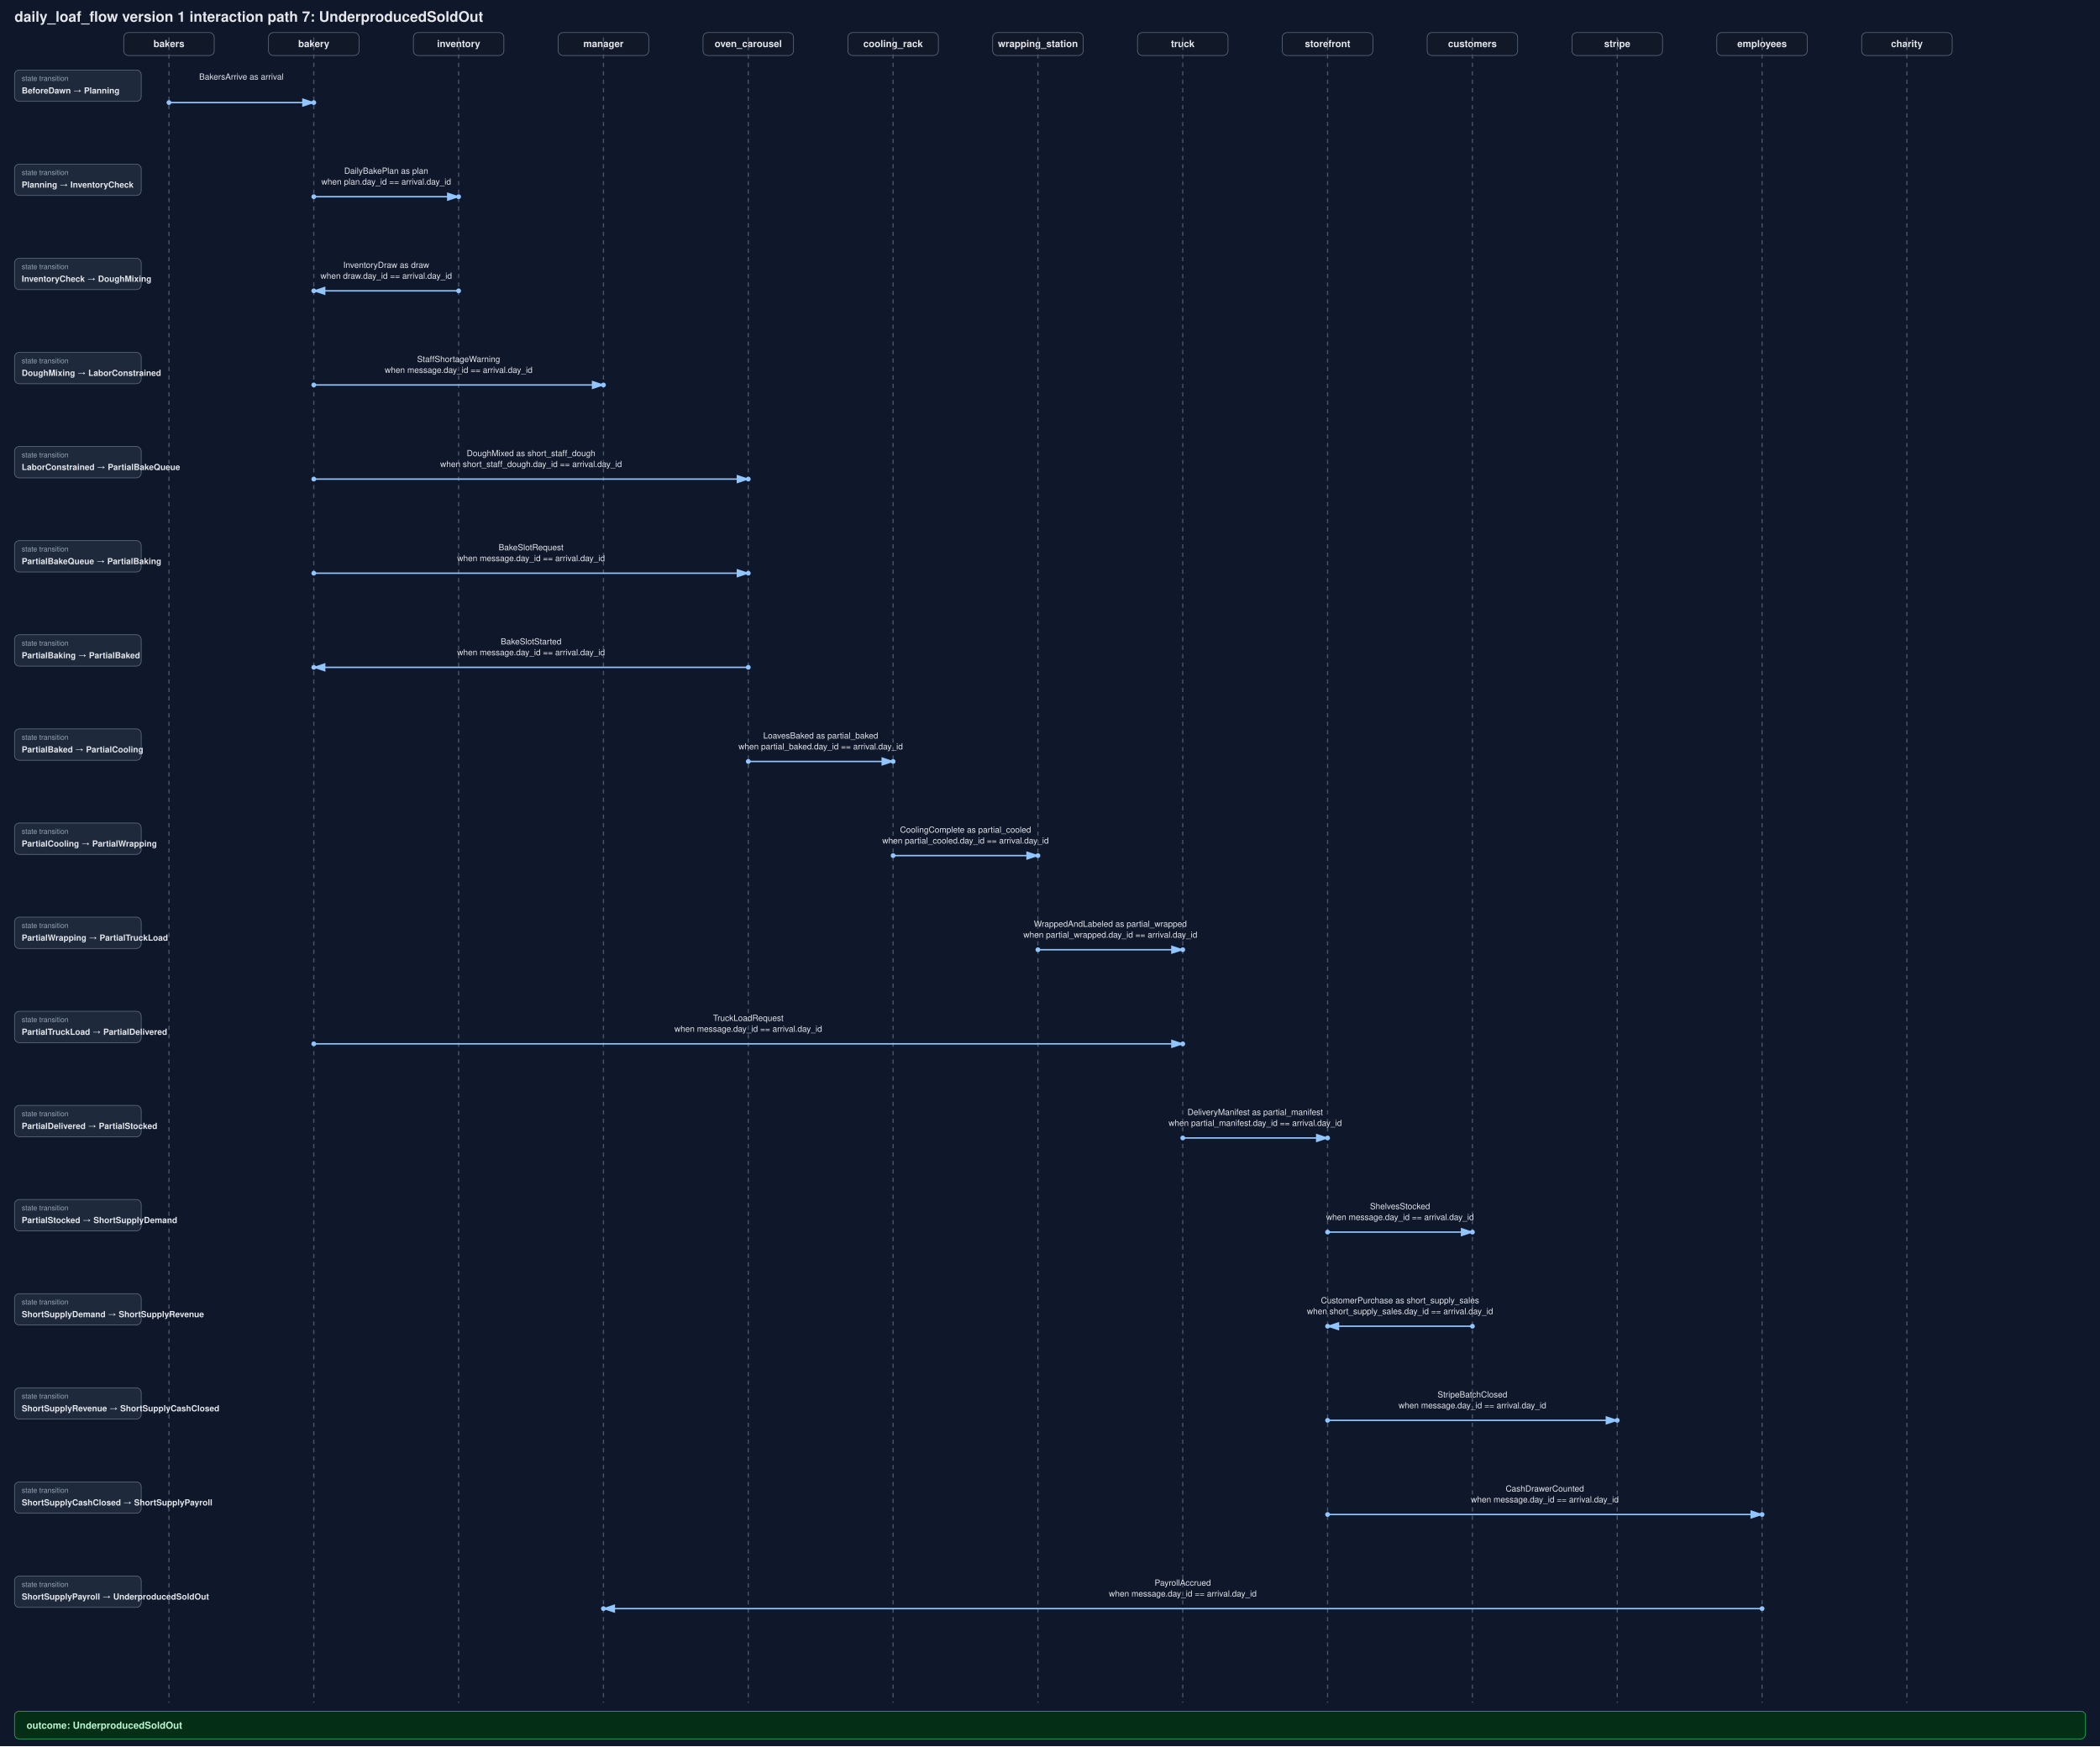
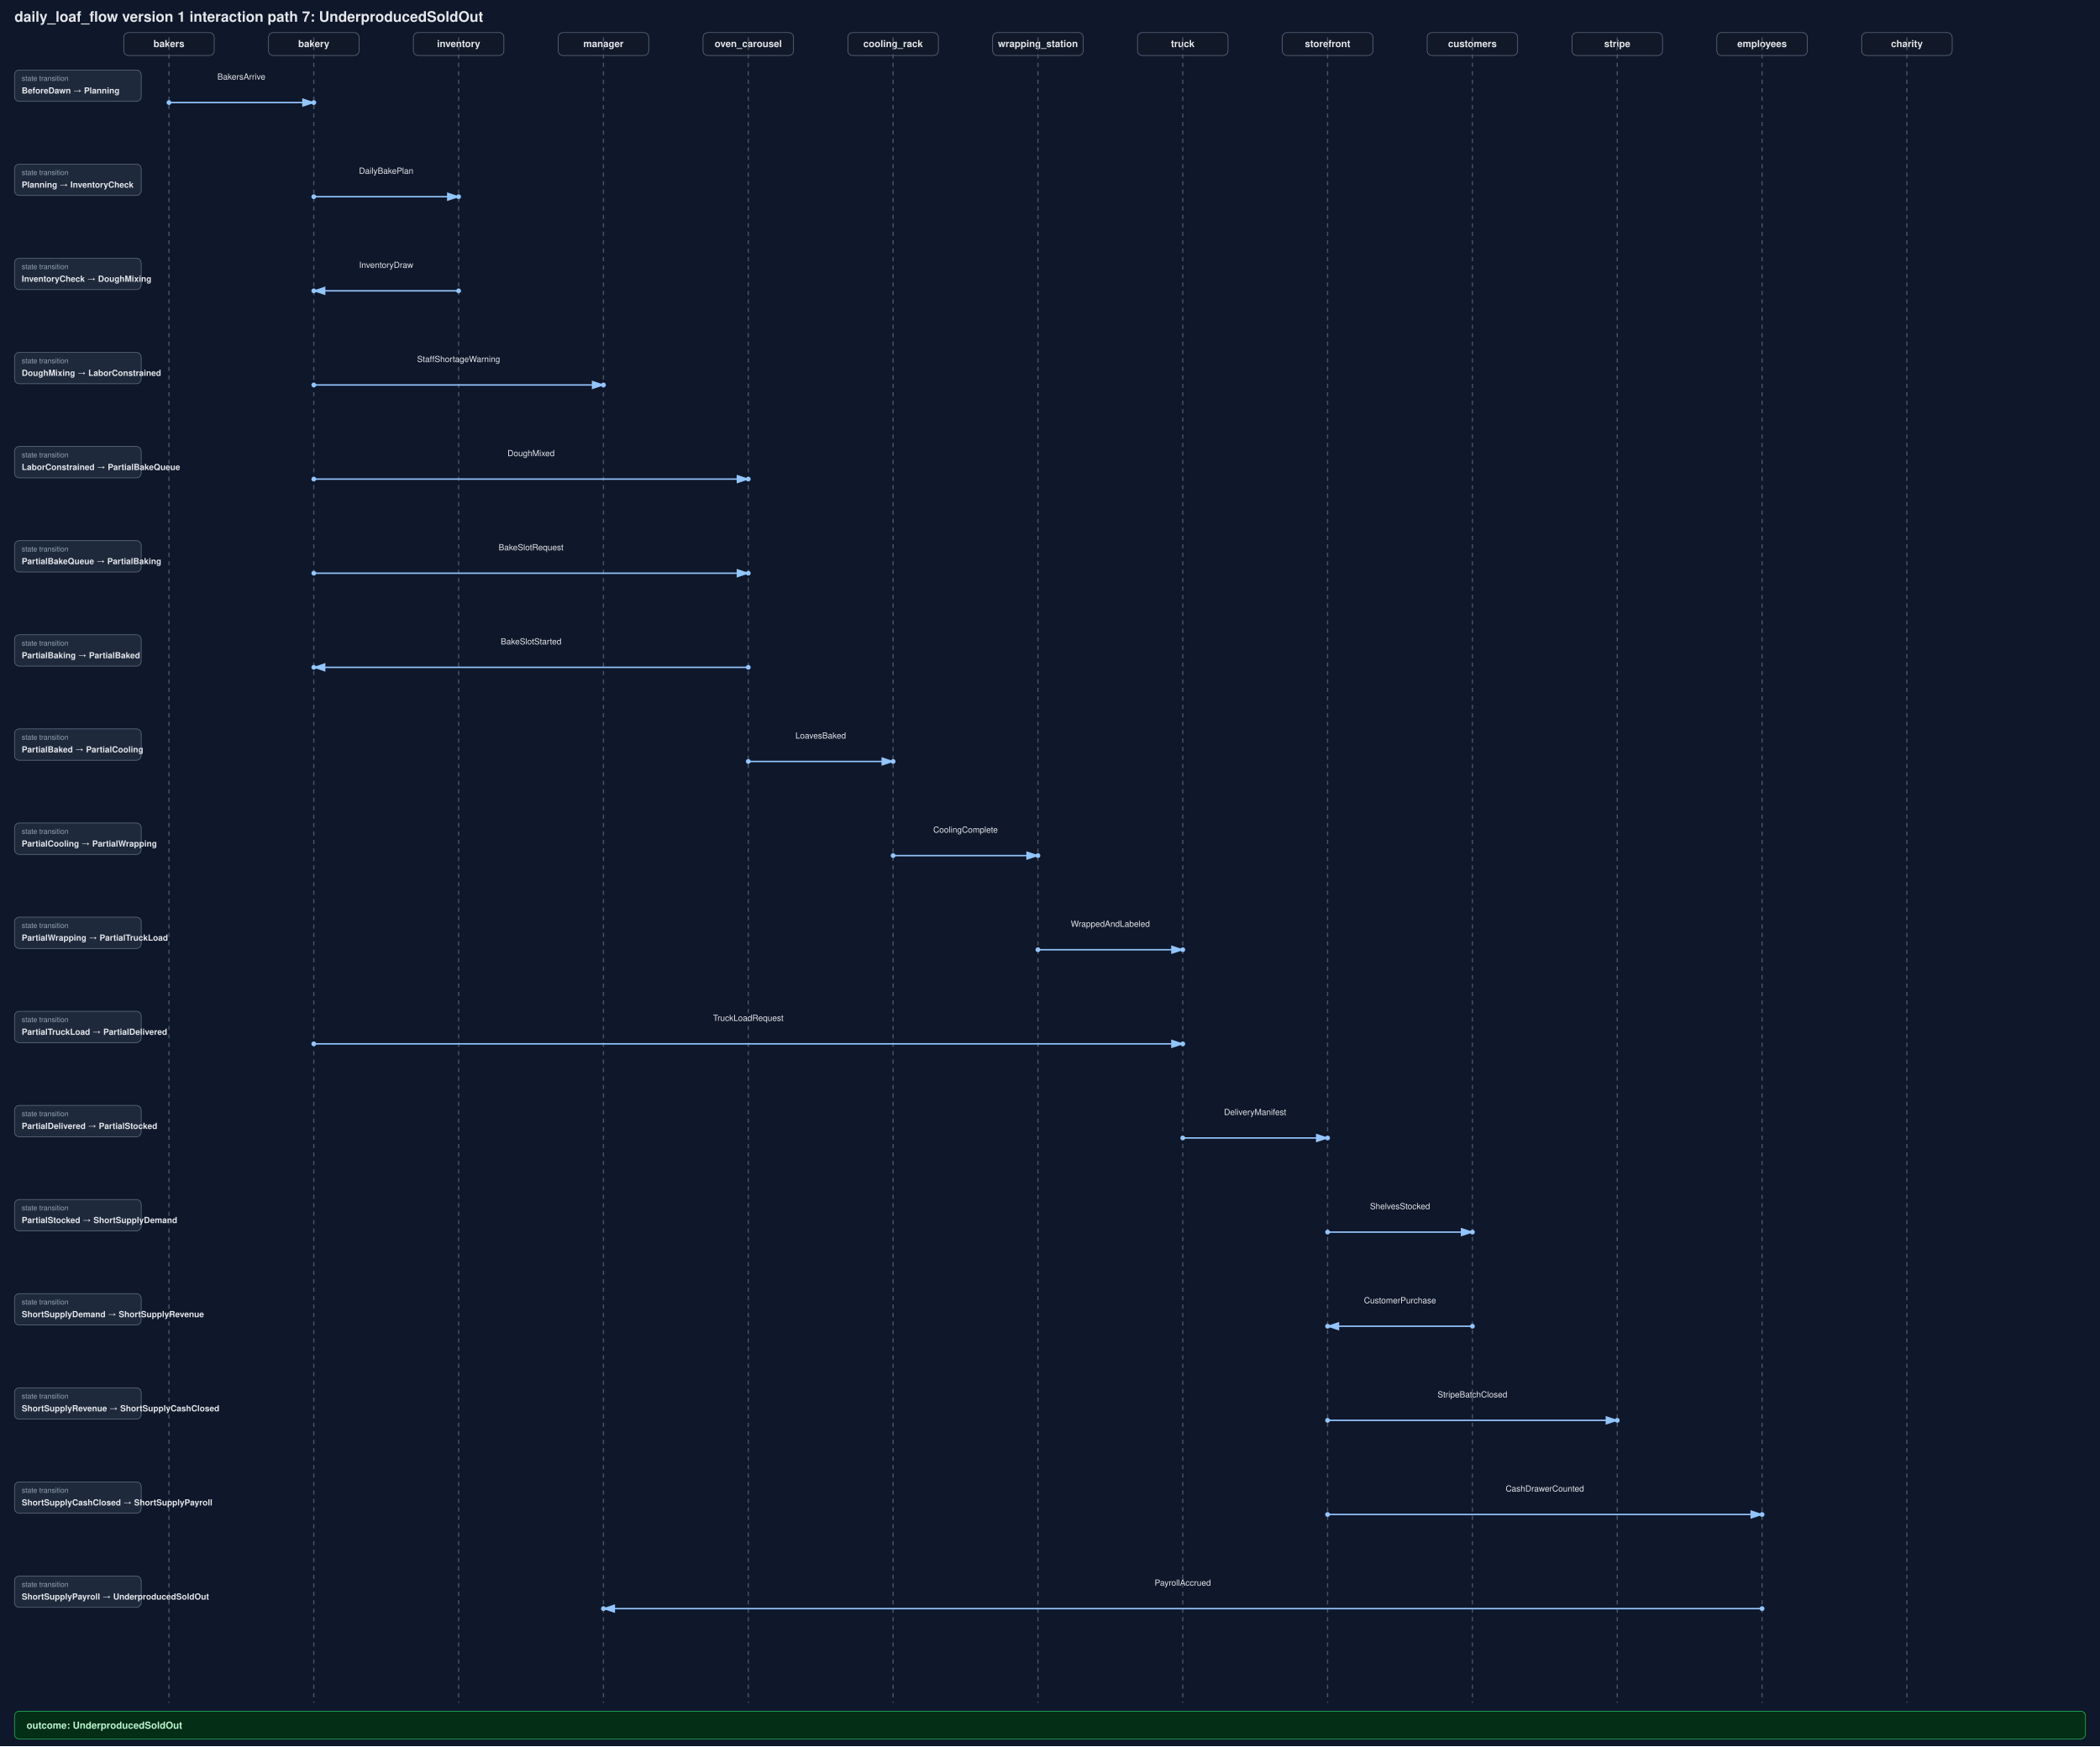
<svg xmlns="http://www.w3.org/2000/svg" width="3480" height="2894" viewBox="0 0 3480 2894">
  <defs>
    <marker id="arrow" markerWidth="10" markerHeight="10" refX="8" refY="3" orient="auto" markerUnits="strokeWidth">
      <path d="M0,0 L0,6 L9,3 z" fill="#93c5fd" />
    </marker>
  </defs>
  <rect width="100%" height="100%" fill="#0f172a" />
  <text x="24" y="36" fill="#e5e7eb" font-family="Helvetica, Arial, sans-serif" font-size="24" font-weight="700">daily_loaf_flow version 1 interaction path 7: UnderproducedSoldOut</text>
  <rect x="205" y="54" width="150" height="38" rx="8" fill="#111827" stroke="#64748b" />
  <text x="280" y="78" text-anchor="middle" fill="#e5e7eb" font-family="Helvetica, Arial, sans-serif" font-size="16" font-weight="700">bakers</text>
  <line x1="280" y1="62" x2="280" y2="2822" stroke="#475569" stroke-width="2" stroke-dasharray="7 7" />
  <rect x="445" y="54" width="150" height="38" rx="8" fill="#111827" stroke="#64748b" />
  <text x="520" y="78" text-anchor="middle" fill="#e5e7eb" font-family="Helvetica, Arial, sans-serif" font-size="16" font-weight="700">bakery</text>
  <line x1="520" y1="62" x2="520" y2="2822" stroke="#475569" stroke-width="2" stroke-dasharray="7 7" />
  <rect x="685" y="54" width="150" height="38" rx="8" fill="#111827" stroke="#64748b" />
  <text x="760" y="78" text-anchor="middle" fill="#e5e7eb" font-family="Helvetica, Arial, sans-serif" font-size="16" font-weight="700">inventory</text>
  <line x1="760" y1="62" x2="760" y2="2822" stroke="#475569" stroke-width="2" stroke-dasharray="7 7" />
  <rect x="925" y="54" width="150" height="38" rx="8" fill="#111827" stroke="#64748b" />
  <text x="1000" y="78" text-anchor="middle" fill="#e5e7eb" font-family="Helvetica, Arial, sans-serif" font-size="16" font-weight="700">manager</text>
  <line x1="1000" y1="62" x2="1000" y2="2822" stroke="#475569" stroke-width="2" stroke-dasharray="7 7" />
  <rect x="1165" y="54" width="150" height="38" rx="8" fill="#111827" stroke="#64748b" />
  <text x="1240" y="78" text-anchor="middle" fill="#e5e7eb" font-family="Helvetica, Arial, sans-serif" font-size="16" font-weight="700">oven_carousel</text>
  <line x1="1240" y1="62" x2="1240" y2="2822" stroke="#475569" stroke-width="2" stroke-dasharray="7 7" />
  <rect x="1405" y="54" width="150" height="38" rx="8" fill="#111827" stroke="#64748b" />
  <text x="1480" y="78" text-anchor="middle" fill="#e5e7eb" font-family="Helvetica, Arial, sans-serif" font-size="16" font-weight="700">cooling_rack</text>
  <line x1="1480" y1="62" x2="1480" y2="2822" stroke="#475569" stroke-width="2" stroke-dasharray="7 7" />
  <rect x="1645" y="54" width="150" height="38" rx="8" fill="#111827" stroke="#64748b" />
  <text x="1720" y="78" text-anchor="middle" fill="#e5e7eb" font-family="Helvetica, Arial, sans-serif" font-size="16" font-weight="700">wrapping_station</text>
  <line x1="1720" y1="62" x2="1720" y2="2822" stroke="#475569" stroke-width="2" stroke-dasharray="7 7" />
  <rect x="1885" y="54" width="150" height="38" rx="8" fill="#111827" stroke="#64748b" />
  <text x="1960" y="78" text-anchor="middle" fill="#e5e7eb" font-family="Helvetica, Arial, sans-serif" font-size="16" font-weight="700">truck</text>
  <line x1="1960" y1="62" x2="1960" y2="2822" stroke="#475569" stroke-width="2" stroke-dasharray="7 7" />
  <rect x="2125" y="54" width="150" height="38" rx="8" fill="#111827" stroke="#64748b" />
  <text x="2200" y="78" text-anchor="middle" fill="#e5e7eb" font-family="Helvetica, Arial, sans-serif" font-size="16" font-weight="700">storefront</text>
  <line x1="2200" y1="62" x2="2200" y2="2822" stroke="#475569" stroke-width="2" stroke-dasharray="7 7" />
  <rect x="2365" y="54" width="150" height="38" rx="8" fill="#111827" stroke="#64748b" />
  <text x="2440" y="78" text-anchor="middle" fill="#e5e7eb" font-family="Helvetica, Arial, sans-serif" font-size="16" font-weight="700">customers</text>
  <line x1="2440" y1="62" x2="2440" y2="2822" stroke="#475569" stroke-width="2" stroke-dasharray="7 7" />
  <rect x="2605" y="54" width="150" height="38" rx="8" fill="#111827" stroke="#64748b" />
  <text x="2680" y="78" text-anchor="middle" fill="#e5e7eb" font-family="Helvetica, Arial, sans-serif" font-size="16" font-weight="700">stripe</text>
  <line x1="2680" y1="62" x2="2680" y2="2822" stroke="#475569" stroke-width="2" stroke-dasharray="7 7" />
  <rect x="2845" y="54" width="150" height="38" rx="8" fill="#111827" stroke="#64748b" />
  <text x="2920" y="78" text-anchor="middle" fill="#e5e7eb" font-family="Helvetica, Arial, sans-serif" font-size="16" font-weight="700">employees</text>
  <line x1="2920" y1="62" x2="2920" y2="2822" stroke="#475569" stroke-width="2" stroke-dasharray="7 7" />
  <rect x="3085" y="54" width="150" height="38" rx="8" fill="#111827" stroke="#64748b" />
  <text x="3160" y="78" text-anchor="middle" fill="#e5e7eb" font-family="Helvetica, Arial, sans-serif" font-size="16" font-weight="700">charity</text>
  <line x1="3160" y1="62" x2="3160" y2="2822" stroke="#475569" stroke-width="2" stroke-dasharray="7 7" />
  <rect x="24" y="116" width="210" height="52" rx="8" fill="#1e293b" stroke="#64748b" />
  <text x="36" y="134" fill="#94a3b8" font-family="Helvetica, Arial, sans-serif" font-size="12">state transition</text>
  <text x="36" y="155" fill="#e5e7eb" font-family="Helvetica, Arial, sans-serif" font-size="14" font-weight="700">BeforeDawn → Planning</text>
  <line x1="280" y1="170" x2="520" y2="170" stroke="#93c5fd" stroke-width="2.4" marker-end="url(#arrow)" />
-   <text x="400" y="132" text-anchor="middle" fill="#e5e7eb" font-family="Helvetica, Arial, sans-serif" font-size="14">BakersArrive as arrival</text>
+   <text x="400" y="132" text-anchor="middle" fill="#e5e7eb" font-family="Helvetica, Arial, sans-serif" font-size="14">BakersArrive</text>
  <circle cx="280" cy="170" r="4" fill="#93c5fd" />
  <circle cx="520" cy="170" r="4" fill="#93c5fd" />
  <rect x="24" y="272" width="210" height="52" rx="8" fill="#1e293b" stroke="#64748b" />
  <text x="36" y="290" fill="#94a3b8" font-family="Helvetica, Arial, sans-serif" font-size="12">state transition</text>
  <text x="36" y="311" fill="#e5e7eb" font-family="Helvetica, Arial, sans-serif" font-size="14" font-weight="700">Planning → InventoryCheck</text>
  <line x1="520" y1="326" x2="760" y2="326" stroke="#93c5fd" stroke-width="2.4" marker-end="url(#arrow)" />
-   <text x="640" y="288" text-anchor="middle" fill="#e5e7eb" font-family="Helvetica, Arial, sans-serif" font-size="14">DailyBakePlan as plan</text>
-   <text x="640" y="306" text-anchor="middle" fill="#e5e7eb" font-family="Helvetica, Arial, sans-serif" font-size="14">when plan.day_id == arrival.day_id</text>
+   <text x="640" y="288" text-anchor="middle" fill="#e5e7eb" font-family="Helvetica, Arial, sans-serif" font-size="14">DailyBakePlan</text>
  <circle cx="520" cy="326" r="4" fill="#93c5fd" />
  <circle cx="760" cy="326" r="4" fill="#93c5fd" />
  <rect x="24" y="428" width="210" height="52" rx="8" fill="#1e293b" stroke="#64748b" />
  <text x="36" y="446" fill="#94a3b8" font-family="Helvetica, Arial, sans-serif" font-size="12">state transition</text>
  <text x="36" y="467" fill="#e5e7eb" font-family="Helvetica, Arial, sans-serif" font-size="14" font-weight="700">InventoryCheck → DoughMixing</text>
  <line x1="760" y1="482" x2="520" y2="482" stroke="#93c5fd" stroke-width="2.4" marker-end="url(#arrow)" />
-   <text x="640" y="444" text-anchor="middle" fill="#e5e7eb" font-family="Helvetica, Arial, sans-serif" font-size="14">InventoryDraw as draw</text>
-   <text x="640" y="462" text-anchor="middle" fill="#e5e7eb" font-family="Helvetica, Arial, sans-serif" font-size="14">when draw.day_id == arrival.day_id</text>
+   <text x="640" y="444" text-anchor="middle" fill="#e5e7eb" font-family="Helvetica, Arial, sans-serif" font-size="14">InventoryDraw</text>
  <circle cx="760" cy="482" r="4" fill="#93c5fd" />
  <circle cx="520" cy="482" r="4" fill="#93c5fd" />
  <rect x="24" y="584" width="210" height="52" rx="8" fill="#1e293b" stroke="#64748b" />
  <text x="36" y="602" fill="#94a3b8" font-family="Helvetica, Arial, sans-serif" font-size="12">state transition</text>
  <text x="36" y="623" fill="#e5e7eb" font-family="Helvetica, Arial, sans-serif" font-size="14" font-weight="700">DoughMixing → LaborConstrained</text>
  <line x1="520" y1="638" x2="1000" y2="638" stroke="#93c5fd" stroke-width="2.4" marker-end="url(#arrow)" />
  <text x="760" y="600" text-anchor="middle" fill="#e5e7eb" font-family="Helvetica, Arial, sans-serif" font-size="14">StaffShortageWarning</text>
-   <text x="760" y="618" text-anchor="middle" fill="#e5e7eb" font-family="Helvetica, Arial, sans-serif" font-size="14">when message.day_id == arrival.day_id</text>
  <circle cx="520" cy="638" r="4" fill="#93c5fd" />
  <circle cx="1000" cy="638" r="4" fill="#93c5fd" />
  <rect x="24" y="740" width="210" height="52" rx="8" fill="#1e293b" stroke="#64748b" />
  <text x="36" y="758" fill="#94a3b8" font-family="Helvetica, Arial, sans-serif" font-size="12">state transition</text>
  <text x="36" y="779" fill="#e5e7eb" font-family="Helvetica, Arial, sans-serif" font-size="14" font-weight="700">LaborConstrained → PartialBakeQueue</text>
  <line x1="520" y1="794" x2="1240" y2="794" stroke="#93c5fd" stroke-width="2.4" marker-end="url(#arrow)" />
-   <text x="880" y="756" text-anchor="middle" fill="#e5e7eb" font-family="Helvetica, Arial, sans-serif" font-size="14">DoughMixed as short_staff_dough</text>
-   <text x="880" y="774" text-anchor="middle" fill="#e5e7eb" font-family="Helvetica, Arial, sans-serif" font-size="14">when short_staff_dough.day_id == arrival.day_id</text>
+   <text x="880" y="756" text-anchor="middle" fill="#e5e7eb" font-family="Helvetica, Arial, sans-serif" font-size="14">DoughMixed</text>
  <circle cx="520" cy="794" r="4" fill="#93c5fd" />
  <circle cx="1240" cy="794" r="4" fill="#93c5fd" />
  <rect x="24" y="896" width="210" height="52" rx="8" fill="#1e293b" stroke="#64748b" />
  <text x="36" y="914" fill="#94a3b8" font-family="Helvetica, Arial, sans-serif" font-size="12">state transition</text>
  <text x="36" y="935" fill="#e5e7eb" font-family="Helvetica, Arial, sans-serif" font-size="14" font-weight="700">PartialBakeQueue → PartialBaking</text>
  <line x1="520" y1="950" x2="1240" y2="950" stroke="#93c5fd" stroke-width="2.4" marker-end="url(#arrow)" />
  <text x="880" y="912" text-anchor="middle" fill="#e5e7eb" font-family="Helvetica, Arial, sans-serif" font-size="14">BakeSlotRequest</text>
-   <text x="880" y="930" text-anchor="middle" fill="#e5e7eb" font-family="Helvetica, Arial, sans-serif" font-size="14">when message.day_id == arrival.day_id</text>
  <circle cx="520" cy="950" r="4" fill="#93c5fd" />
  <circle cx="1240" cy="950" r="4" fill="#93c5fd" />
  <rect x="24" y="1052" width="210" height="52" rx="8" fill="#1e293b" stroke="#64748b" />
  <text x="36" y="1070" fill="#94a3b8" font-family="Helvetica, Arial, sans-serif" font-size="12">state transition</text>
  <text x="36" y="1091" fill="#e5e7eb" font-family="Helvetica, Arial, sans-serif" font-size="14" font-weight="700">PartialBaking → PartialBaked</text>
  <line x1="1240" y1="1106" x2="520" y2="1106" stroke="#93c5fd" stroke-width="2.4" marker-end="url(#arrow)" />
  <text x="880" y="1068" text-anchor="middle" fill="#e5e7eb" font-family="Helvetica, Arial, sans-serif" font-size="14">BakeSlotStarted</text>
-   <text x="880" y="1086" text-anchor="middle" fill="#e5e7eb" font-family="Helvetica, Arial, sans-serif" font-size="14">when message.day_id == arrival.day_id</text>
  <circle cx="1240" cy="1106" r="4" fill="#93c5fd" />
  <circle cx="520" cy="1106" r="4" fill="#93c5fd" />
  <rect x="24" y="1208" width="210" height="52" rx="8" fill="#1e293b" stroke="#64748b" />
  <text x="36" y="1226" fill="#94a3b8" font-family="Helvetica, Arial, sans-serif" font-size="12">state transition</text>
  <text x="36" y="1247" fill="#e5e7eb" font-family="Helvetica, Arial, sans-serif" font-size="14" font-weight="700">PartialBaked → PartialCooling</text>
  <line x1="1240" y1="1262" x2="1480" y2="1262" stroke="#93c5fd" stroke-width="2.4" marker-end="url(#arrow)" />
-   <text x="1360" y="1224" text-anchor="middle" fill="#e5e7eb" font-family="Helvetica, Arial, sans-serif" font-size="14">LoavesBaked as partial_baked</text>
-   <text x="1360" y="1242" text-anchor="middle" fill="#e5e7eb" font-family="Helvetica, Arial, sans-serif" font-size="14">when partial_baked.day_id == arrival.day_id</text>
+   <text x="1360" y="1224" text-anchor="middle" fill="#e5e7eb" font-family="Helvetica, Arial, sans-serif" font-size="14">LoavesBaked</text>
  <circle cx="1240" cy="1262" r="4" fill="#93c5fd" />
  <circle cx="1480" cy="1262" r="4" fill="#93c5fd" />
  <rect x="24" y="1364" width="210" height="52" rx="8" fill="#1e293b" stroke="#64748b" />
  <text x="36" y="1382" fill="#94a3b8" font-family="Helvetica, Arial, sans-serif" font-size="12">state transition</text>
  <text x="36" y="1403" fill="#e5e7eb" font-family="Helvetica, Arial, sans-serif" font-size="14" font-weight="700">PartialCooling → PartialWrapping</text>
  <line x1="1480" y1="1418" x2="1720" y2="1418" stroke="#93c5fd" stroke-width="2.4" marker-end="url(#arrow)" />
-   <text x="1600" y="1380" text-anchor="middle" fill="#e5e7eb" font-family="Helvetica, Arial, sans-serif" font-size="14">CoolingComplete as partial_cooled</text>
-   <text x="1600" y="1398" text-anchor="middle" fill="#e5e7eb" font-family="Helvetica, Arial, sans-serif" font-size="14">when partial_cooled.day_id == arrival.day_id</text>
+   <text x="1600" y="1380" text-anchor="middle" fill="#e5e7eb" font-family="Helvetica, Arial, sans-serif" font-size="14">CoolingComplete</text>
  <circle cx="1480" cy="1418" r="4" fill="#93c5fd" />
  <circle cx="1720" cy="1418" r="4" fill="#93c5fd" />
  <rect x="24" y="1520" width="210" height="52" rx="8" fill="#1e293b" stroke="#64748b" />
  <text x="36" y="1538" fill="#94a3b8" font-family="Helvetica, Arial, sans-serif" font-size="12">state transition</text>
  <text x="36" y="1559" fill="#e5e7eb" font-family="Helvetica, Arial, sans-serif" font-size="14" font-weight="700">PartialWrapping → PartialTruckLoad</text>
  <line x1="1720" y1="1574" x2="1960" y2="1574" stroke="#93c5fd" stroke-width="2.4" marker-end="url(#arrow)" />
-   <text x="1840" y="1536" text-anchor="middle" fill="#e5e7eb" font-family="Helvetica, Arial, sans-serif" font-size="14">WrappedAndLabeled as partial_wrapped</text>
-   <text x="1840" y="1554" text-anchor="middle" fill="#e5e7eb" font-family="Helvetica, Arial, sans-serif" font-size="14">when partial_wrapped.day_id == arrival.day_id</text>
+   <text x="1840" y="1536" text-anchor="middle" fill="#e5e7eb" font-family="Helvetica, Arial, sans-serif" font-size="14">WrappedAndLabeled</text>
  <circle cx="1720" cy="1574" r="4" fill="#93c5fd" />
  <circle cx="1960" cy="1574" r="4" fill="#93c5fd" />
  <rect x="24" y="1676" width="210" height="52" rx="8" fill="#1e293b" stroke="#64748b" />
  <text x="36" y="1694" fill="#94a3b8" font-family="Helvetica, Arial, sans-serif" font-size="12">state transition</text>
  <text x="36" y="1715" fill="#e5e7eb" font-family="Helvetica, Arial, sans-serif" font-size="14" font-weight="700">PartialTruckLoad → PartialDelivered</text>
  <line x1="520" y1="1730" x2="1960" y2="1730" stroke="#93c5fd" stroke-width="2.4" marker-end="url(#arrow)" />
  <text x="1240" y="1692" text-anchor="middle" fill="#e5e7eb" font-family="Helvetica, Arial, sans-serif" font-size="14">TruckLoadRequest</text>
-   <text x="1240" y="1710" text-anchor="middle" fill="#e5e7eb" font-family="Helvetica, Arial, sans-serif" font-size="14">when message.day_id == arrival.day_id</text>
  <circle cx="520" cy="1730" r="4" fill="#93c5fd" />
  <circle cx="1960" cy="1730" r="4" fill="#93c5fd" />
  <rect x="24" y="1832" width="210" height="52" rx="8" fill="#1e293b" stroke="#64748b" />
  <text x="36" y="1850" fill="#94a3b8" font-family="Helvetica, Arial, sans-serif" font-size="12">state transition</text>
  <text x="36" y="1871" fill="#e5e7eb" font-family="Helvetica, Arial, sans-serif" font-size="14" font-weight="700">PartialDelivered → PartialStocked</text>
  <line x1="1960" y1="1886" x2="2200" y2="1886" stroke="#93c5fd" stroke-width="2.4" marker-end="url(#arrow)" />
-   <text x="2080" y="1848" text-anchor="middle" fill="#e5e7eb" font-family="Helvetica, Arial, sans-serif" font-size="14">DeliveryManifest as partial_manifest</text>
-   <text x="2080" y="1866" text-anchor="middle" fill="#e5e7eb" font-family="Helvetica, Arial, sans-serif" font-size="14">when partial_manifest.day_id == arrival.day_id</text>
+   <text x="2080" y="1848" text-anchor="middle" fill="#e5e7eb" font-family="Helvetica, Arial, sans-serif" font-size="14">DeliveryManifest</text>
  <circle cx="1960" cy="1886" r="4" fill="#93c5fd" />
  <circle cx="2200" cy="1886" r="4" fill="#93c5fd" />
  <rect x="24" y="1988" width="210" height="52" rx="8" fill="#1e293b" stroke="#64748b" />
  <text x="36" y="2006" fill="#94a3b8" font-family="Helvetica, Arial, sans-serif" font-size="12">state transition</text>
  <text x="36" y="2027" fill="#e5e7eb" font-family="Helvetica, Arial, sans-serif" font-size="14" font-weight="700">PartialStocked → ShortSupplyDemand</text>
  <line x1="2200" y1="2042" x2="2440" y2="2042" stroke="#93c5fd" stroke-width="2.4" marker-end="url(#arrow)" />
  <text x="2320" y="2004" text-anchor="middle" fill="#e5e7eb" font-family="Helvetica, Arial, sans-serif" font-size="14">ShelvesStocked</text>
-   <text x="2320" y="2022" text-anchor="middle" fill="#e5e7eb" font-family="Helvetica, Arial, sans-serif" font-size="14">when message.day_id == arrival.day_id</text>
  <circle cx="2200" cy="2042" r="4" fill="#93c5fd" />
  <circle cx="2440" cy="2042" r="4" fill="#93c5fd" />
  <rect x="24" y="2144" width="210" height="52" rx="8" fill="#1e293b" stroke="#64748b" />
  <text x="36" y="2162" fill="#94a3b8" font-family="Helvetica, Arial, sans-serif" font-size="12">state transition</text>
  <text x="36" y="2183" fill="#e5e7eb" font-family="Helvetica, Arial, sans-serif" font-size="14" font-weight="700">ShortSupplyDemand → ShortSupplyRevenue</text>
  <line x1="2440" y1="2198" x2="2200" y2="2198" stroke="#93c5fd" stroke-width="2.4" marker-end="url(#arrow)" />
-   <text x="2320" y="2160" text-anchor="middle" fill="#e5e7eb" font-family="Helvetica, Arial, sans-serif" font-size="14">CustomerPurchase as short_supply_sales</text>
-   <text x="2320" y="2178" text-anchor="middle" fill="#e5e7eb" font-family="Helvetica, Arial, sans-serif" font-size="14">when short_supply_sales.day_id == arrival.day_id</text>
+   <text x="2320" y="2160" text-anchor="middle" fill="#e5e7eb" font-family="Helvetica, Arial, sans-serif" font-size="14">CustomerPurchase</text>
  <circle cx="2440" cy="2198" r="4" fill="#93c5fd" />
  <circle cx="2200" cy="2198" r="4" fill="#93c5fd" />
  <rect x="24" y="2300" width="210" height="52" rx="8" fill="#1e293b" stroke="#64748b" />
  <text x="36" y="2318" fill="#94a3b8" font-family="Helvetica, Arial, sans-serif" font-size="12">state transition</text>
  <text x="36" y="2339" fill="#e5e7eb" font-family="Helvetica, Arial, sans-serif" font-size="14" font-weight="700">ShortSupplyRevenue → ShortSupplyCashClosed</text>
  <line x1="2200" y1="2354" x2="2680" y2="2354" stroke="#93c5fd" stroke-width="2.4" marker-end="url(#arrow)" />
  <text x="2440" y="2316" text-anchor="middle" fill="#e5e7eb" font-family="Helvetica, Arial, sans-serif" font-size="14">StripeBatchClosed</text>
-   <text x="2440" y="2334" text-anchor="middle" fill="#e5e7eb" font-family="Helvetica, Arial, sans-serif" font-size="14">when message.day_id == arrival.day_id</text>
  <circle cx="2200" cy="2354" r="4" fill="#93c5fd" />
  <circle cx="2680" cy="2354" r="4" fill="#93c5fd" />
  <rect x="24" y="2456" width="210" height="52" rx="8" fill="#1e293b" stroke="#64748b" />
  <text x="36" y="2474" fill="#94a3b8" font-family="Helvetica, Arial, sans-serif" font-size="12">state transition</text>
  <text x="36" y="2495" fill="#e5e7eb" font-family="Helvetica, Arial, sans-serif" font-size="14" font-weight="700">ShortSupplyCashClosed → ShortSupplyPayroll</text>
  <line x1="2200" y1="2510" x2="2920" y2="2510" stroke="#93c5fd" stroke-width="2.4" marker-end="url(#arrow)" />
  <text x="2560" y="2472" text-anchor="middle" fill="#e5e7eb" font-family="Helvetica, Arial, sans-serif" font-size="14">CashDrawerCounted</text>
-   <text x="2560" y="2490" text-anchor="middle" fill="#e5e7eb" font-family="Helvetica, Arial, sans-serif" font-size="14">when message.day_id == arrival.day_id</text>
  <circle cx="2200" cy="2510" r="4" fill="#93c5fd" />
  <circle cx="2920" cy="2510" r="4" fill="#93c5fd" />
  <rect x="24" y="2612" width="210" height="52" rx="8" fill="#1e293b" stroke="#64748b" />
  <text x="36" y="2630" fill="#94a3b8" font-family="Helvetica, Arial, sans-serif" font-size="12">state transition</text>
  <text x="36" y="2651" fill="#e5e7eb" font-family="Helvetica, Arial, sans-serif" font-size="14" font-weight="700">ShortSupplyPayroll → UnderproducedSoldOut</text>
  <line x1="2920" y1="2666" x2="1000" y2="2666" stroke="#93c5fd" stroke-width="2.4" marker-end="url(#arrow)" />
  <text x="1960" y="2628" text-anchor="middle" fill="#e5e7eb" font-family="Helvetica, Arial, sans-serif" font-size="14">PayrollAccrued</text>
-   <text x="1960" y="2646" text-anchor="middle" fill="#e5e7eb" font-family="Helvetica, Arial, sans-serif" font-size="14">when message.day_id == arrival.day_id</text>
  <circle cx="2920" cy="2666" r="4" fill="#93c5fd" />
  <circle cx="1000" cy="2666" r="4" fill="#93c5fd" />
  <rect x="24" y="2836" width="3432" height="46" rx="8" fill="#052e16" stroke="#22c55e" />
  <text x="44" y="2865" fill="#bbf7d0" font-family="Helvetica, Arial, sans-serif" font-size="16" font-weight="700">outcome: UnderproducedSoldOut</text>
</svg>
